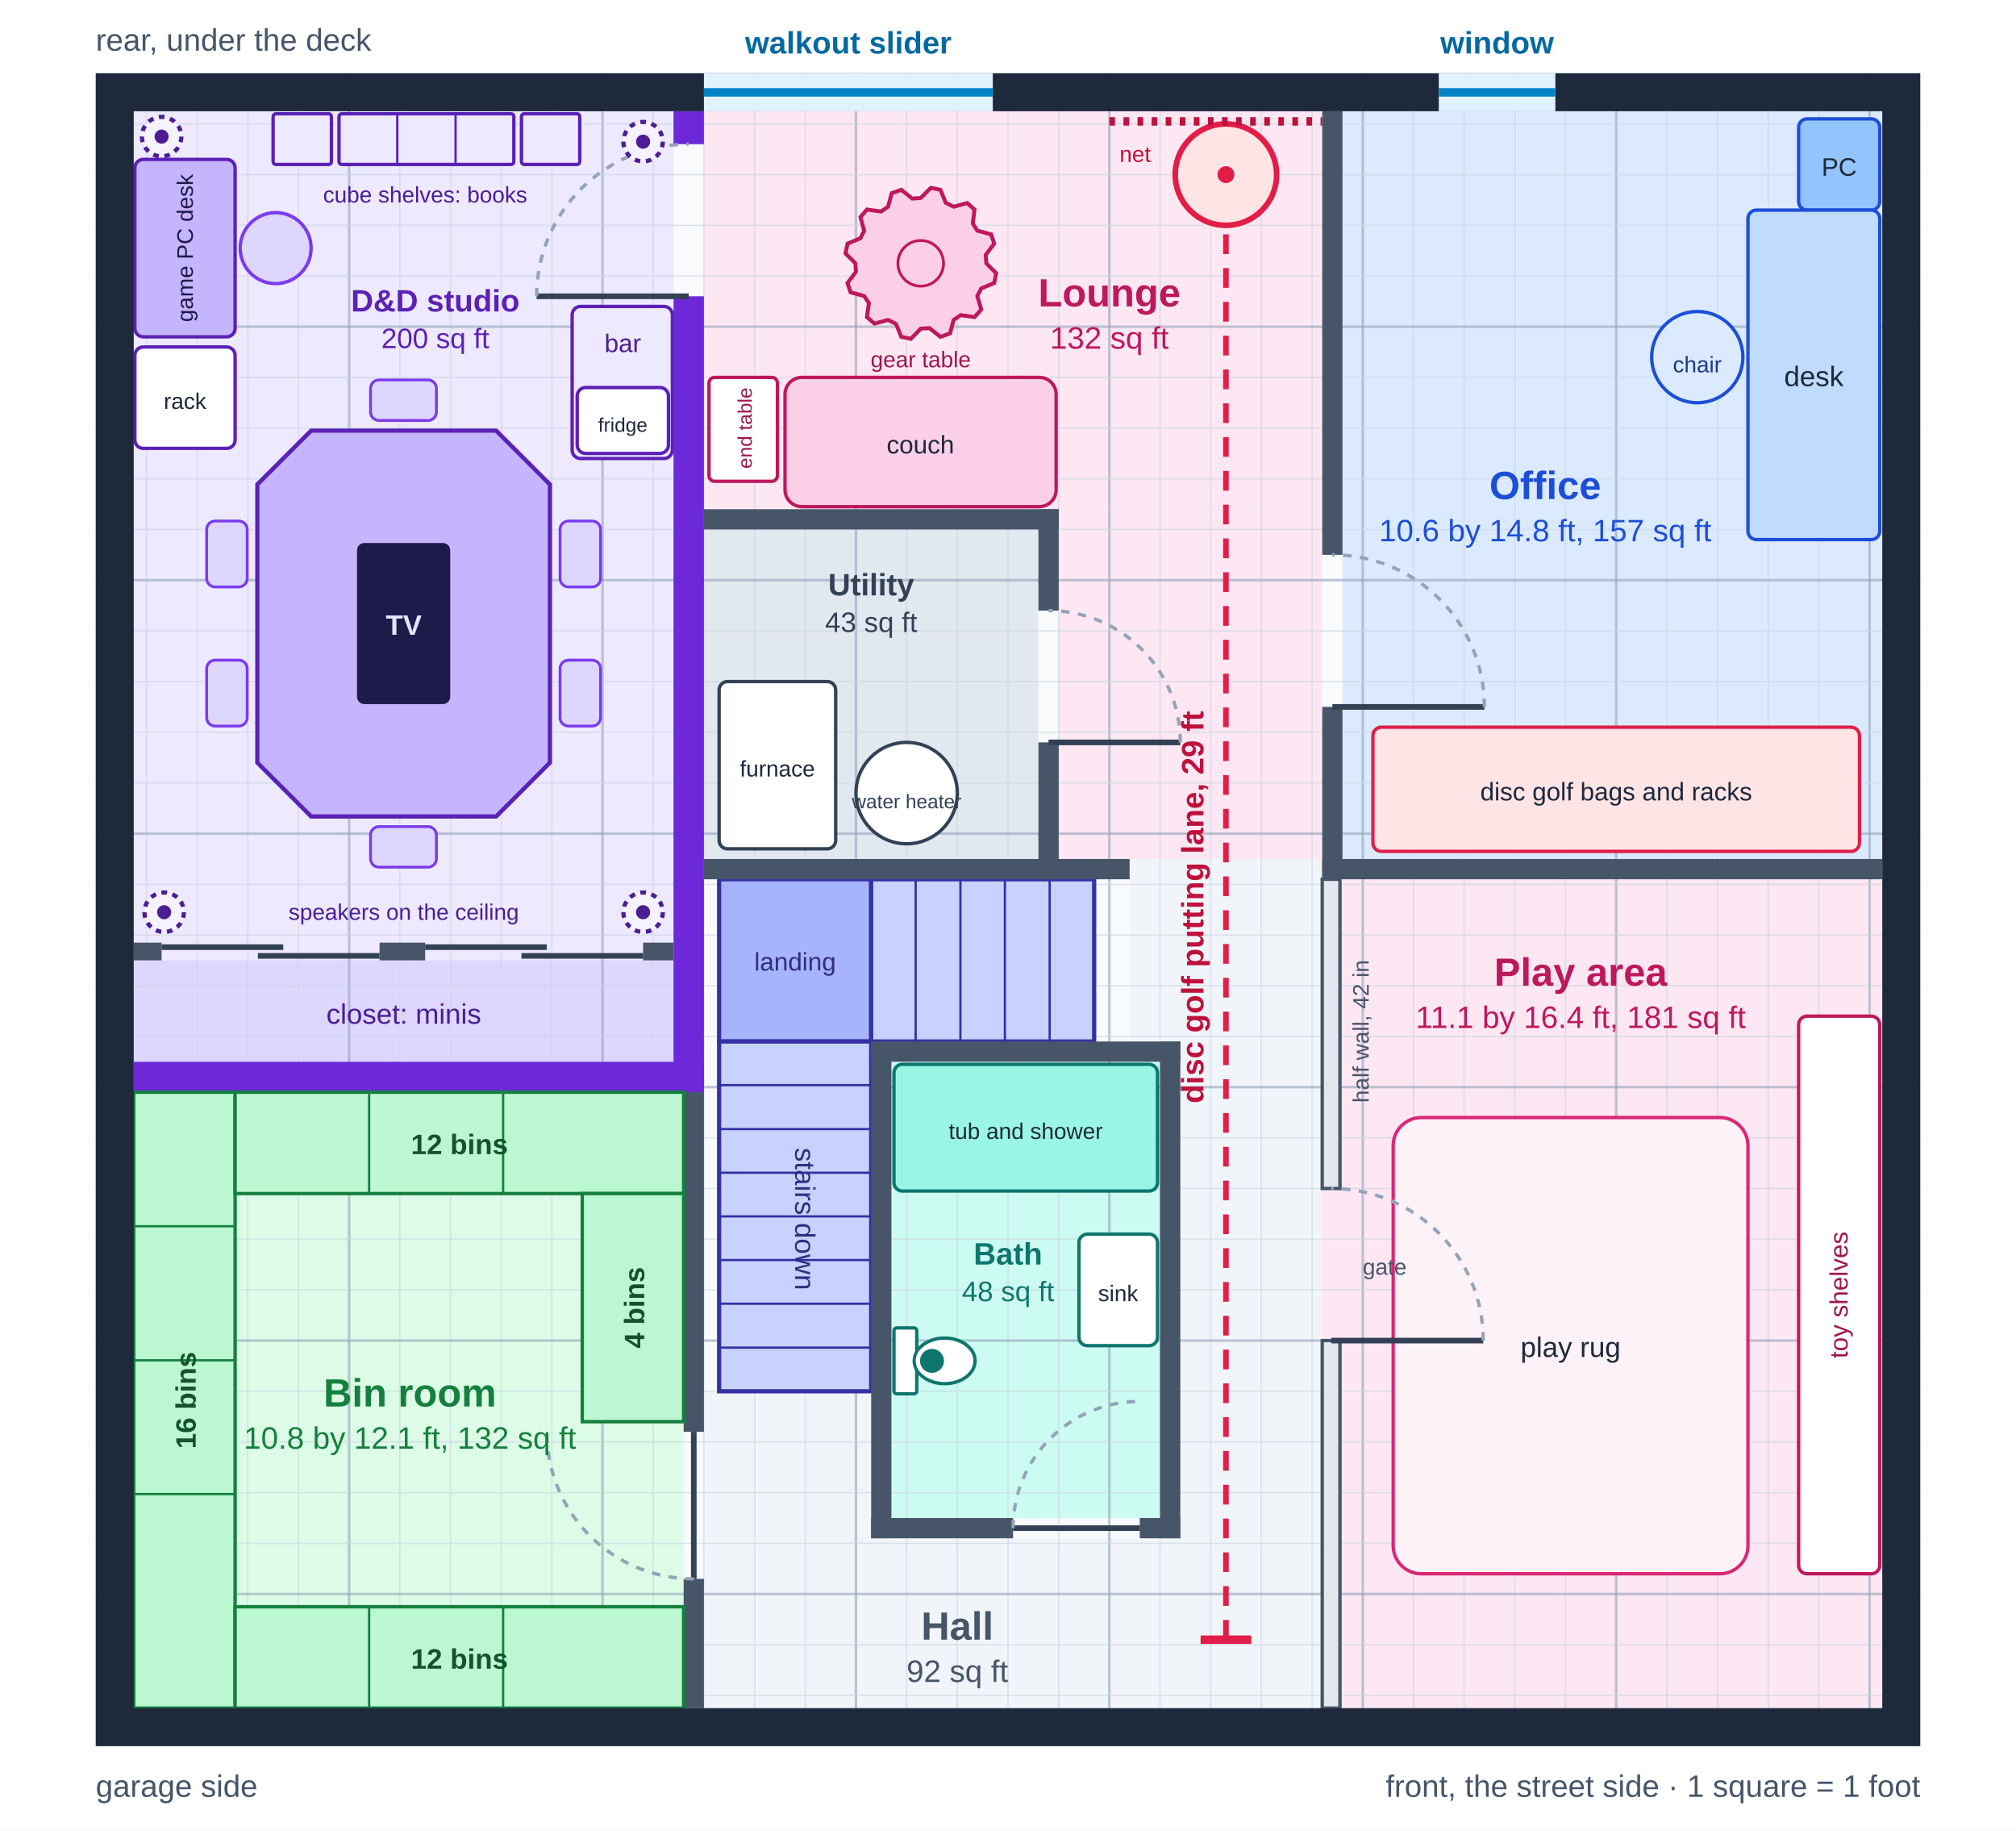
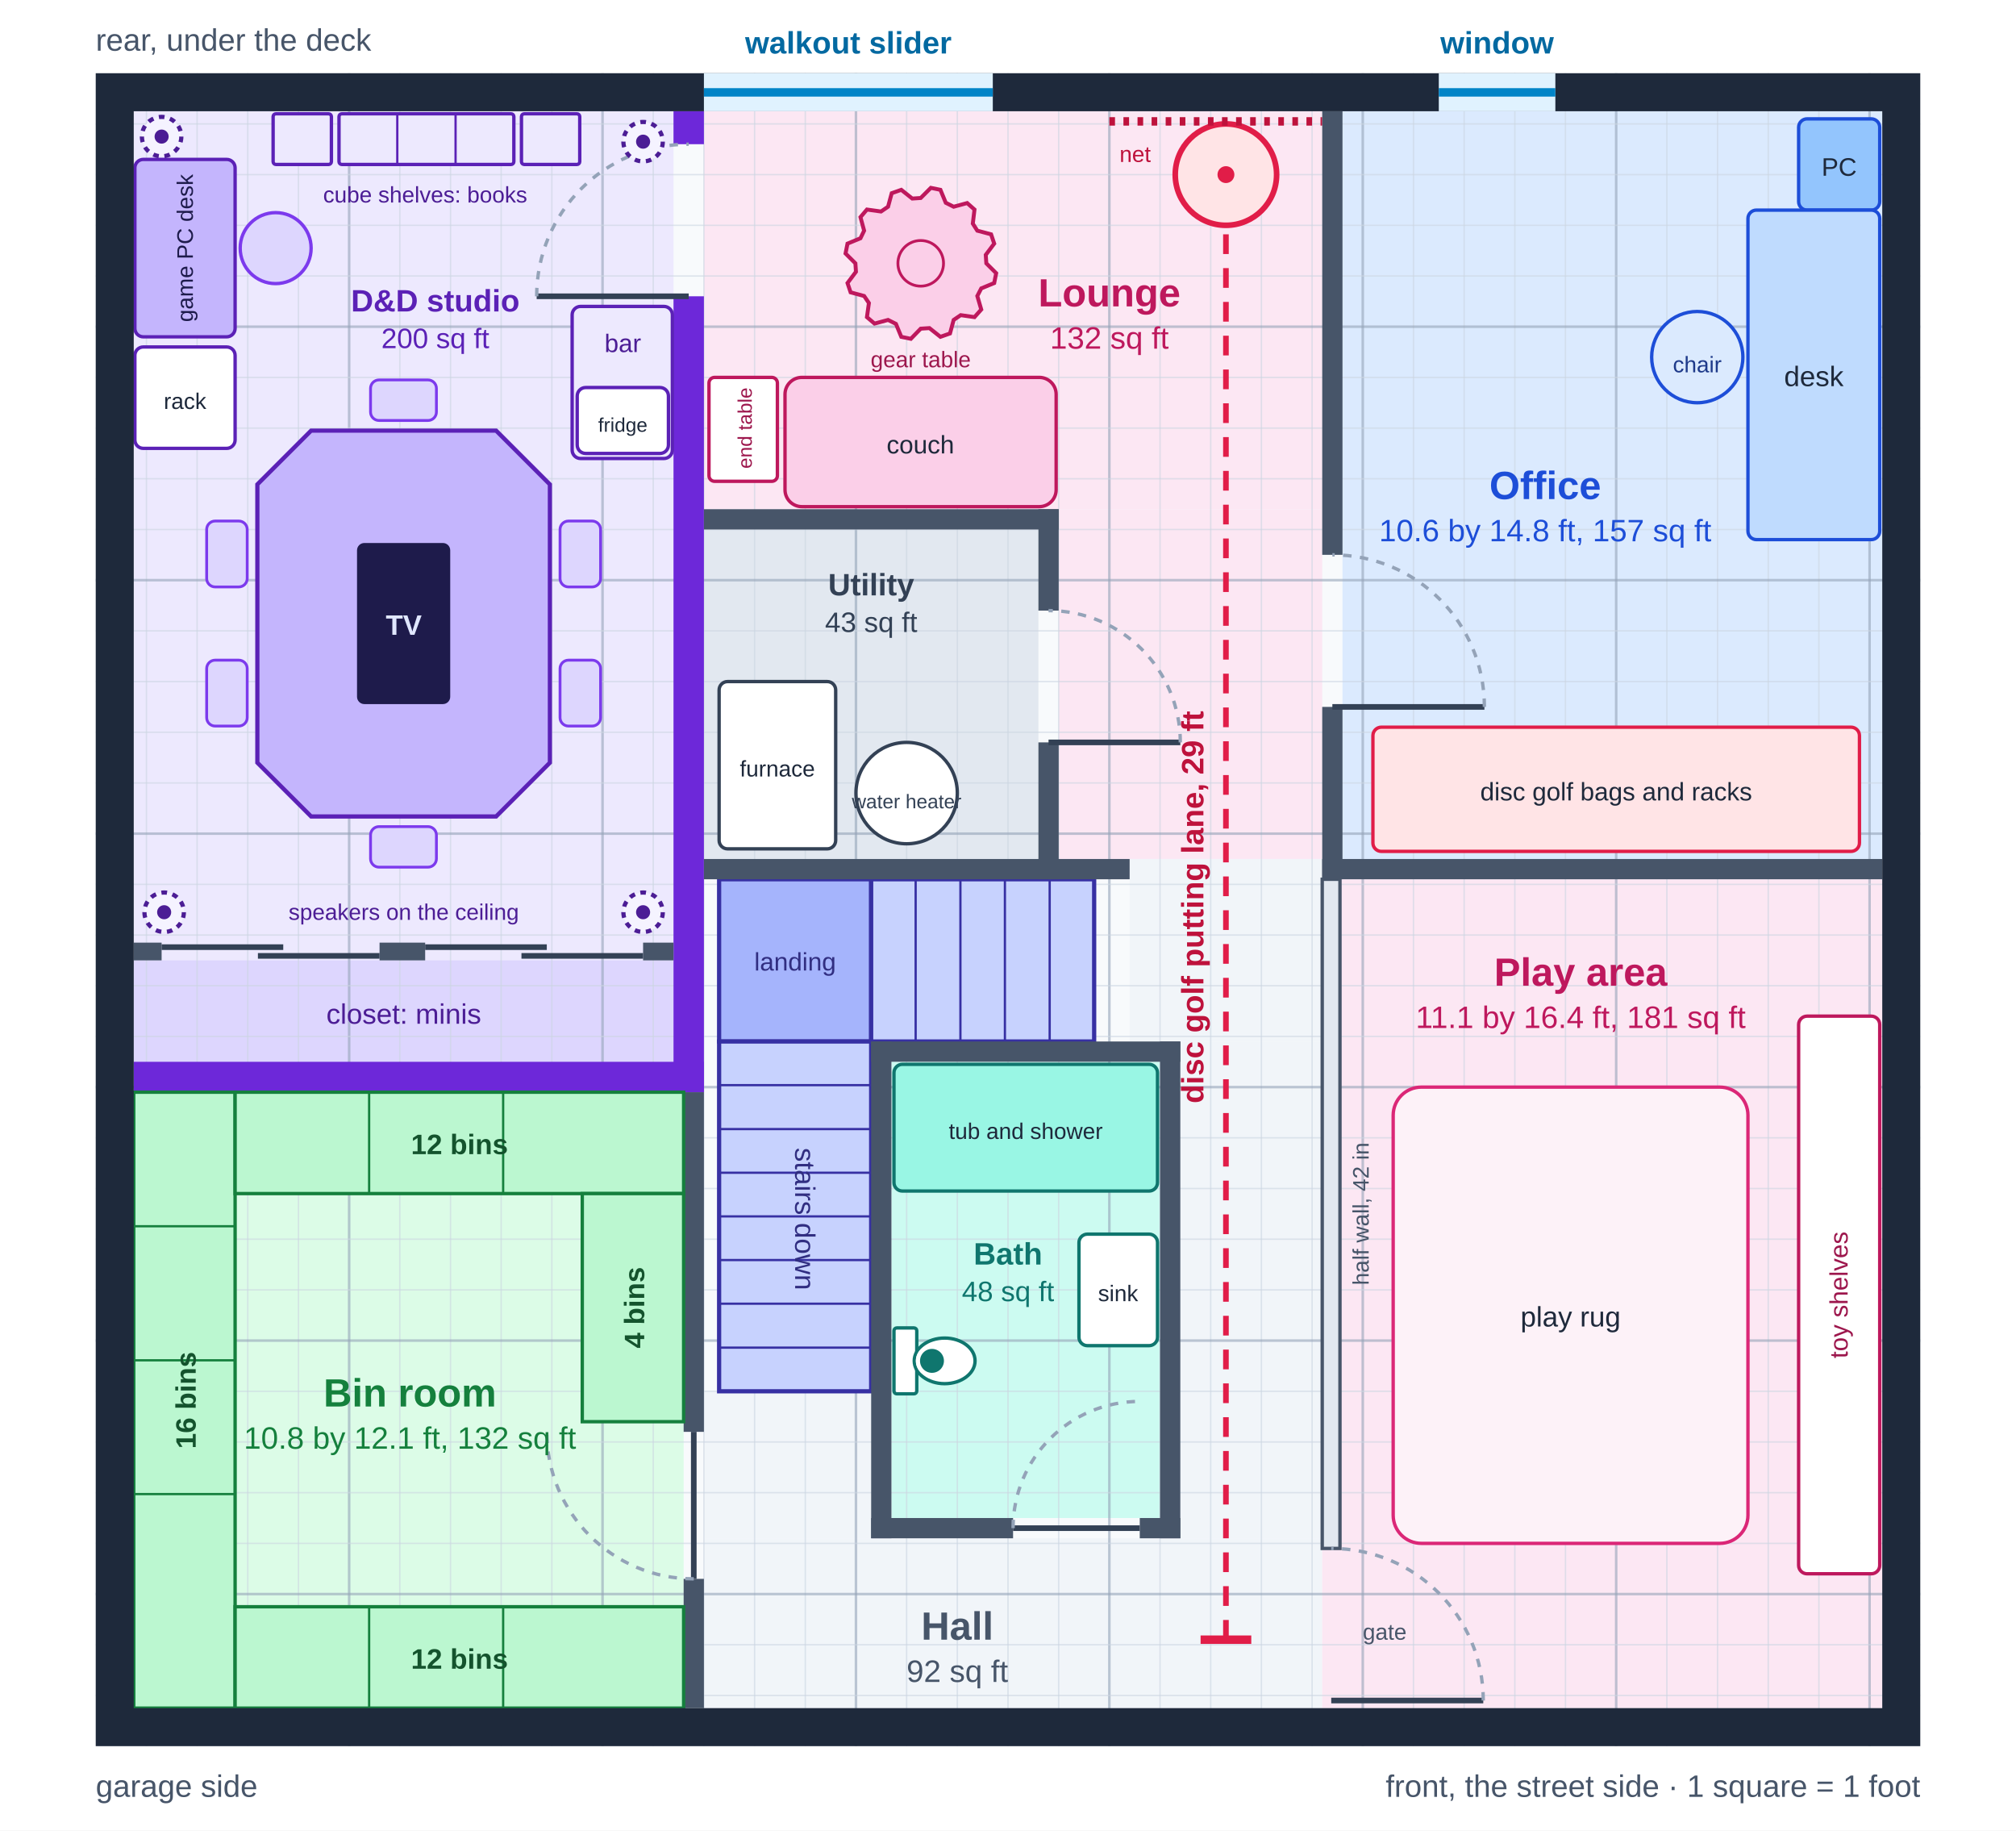
<svg xmlns="http://www.w3.org/2000/svg" viewBox="0 0 716 650" width="716" height="650" font-family="Segoe UI, Arial, sans-serif" role="img" aria-label="The basement layout: studio, office, play area and the center lane">
  <rect width="716" height="650" fill="#ffffff" />
  <rect x="34.0" y="26.0" width="648.0" height="594.0" fill="#f8fafc" />
  <rect x="47.5" y="39.5" width="191.7" height="337.5" fill="#ede9fe" />
  <rect x="47.5" y="341.0" width="191.7" height="36.0" fill="#ddd6fe" />
  <rect x="250.0" y="188.0" width="118.8" height="117.0" fill="#e2e8f0" />
  <rect x="250.0" y="39.5" width="219.6" height="141.3" fill="#fce7f3" />
  <rect x="376.0" y="180.8" width="93.6" height="124.2" fill="#fce7f3" />
  <rect x="401.2" y="305.0" width="68.4" height="64.8" fill="#f1f5f9" />
  <rect x="419.2" y="369.8" width="50.4" height="176.4" fill="#f1f5f9" />
  <rect x="250.0" y="494.0" width="59.4" height="52.2" fill="#f1f5f9" />
  <rect x="250.0" y="546.2" width="219.6" height="60.3" fill="#f1f5f9" />
  <rect x="476.8" y="39.5" width="191.7" height="265.5" fill="#dbeafe" />
  <rect x="469.6" y="312.2" width="198.9" height="294.3" fill="#fce7f3" />
  <rect x="316.6" y="377.0" width="95.4" height="162.0" fill="#ccfbf1" />
  <rect x="47.5" y="387.8" width="195.3" height="218.7" fill="#dcfce7" />
  <line x1="52.0" y1="26.0" x2="52.0" y2="620.0" stroke="#cbd5e1" stroke-width="0.5" opacity="0.6" />
  <line x1="70.0" y1="26.0" x2="70.0" y2="620.0" stroke="#cbd5e1" stroke-width="0.5" opacity="0.6" />
  <line x1="88.0" y1="26.0" x2="88.0" y2="620.0" stroke="#cbd5e1" stroke-width="0.5" opacity="0.6" />
  <line x1="106.0" y1="26.0" x2="106.0" y2="620.0" stroke="#cbd5e1" stroke-width="0.5" opacity="0.6" />
  <line x1="124.0" y1="26.0" x2="124.0" y2="620.0" stroke="#94a3b8" stroke-width="0.9" opacity="0.6" />
  <line x1="142.0" y1="26.0" x2="142.0" y2="620.0" stroke="#cbd5e1" stroke-width="0.5" opacity="0.6" />
  <line x1="160.0" y1="26.0" x2="160.0" y2="620.0" stroke="#cbd5e1" stroke-width="0.5" opacity="0.6" />
  <line x1="178.0" y1="26.0" x2="178.0" y2="620.0" stroke="#cbd5e1" stroke-width="0.5" opacity="0.6" />
  <line x1="196.0" y1="26.0" x2="196.0" y2="620.0" stroke="#cbd5e1" stroke-width="0.5" opacity="0.6" />
  <line x1="214.0" y1="26.0" x2="214.0" y2="620.0" stroke="#94a3b8" stroke-width="0.9" opacity="0.6" />
  <line x1="232.0" y1="26.0" x2="232.0" y2="620.0" stroke="#cbd5e1" stroke-width="0.5" opacity="0.6" />
  <line x1="250.0" y1="26.0" x2="250.0" y2="620.0" stroke="#cbd5e1" stroke-width="0.5" opacity="0.6" />
  <line x1="268.0" y1="26.0" x2="268.0" y2="620.0" stroke="#cbd5e1" stroke-width="0.5" opacity="0.6" />
  <line x1="286.0" y1="26.0" x2="286.0" y2="620.0" stroke="#cbd5e1" stroke-width="0.5" opacity="0.6" />
  <line x1="304.0" y1="26.0" x2="304.0" y2="620.0" stroke="#94a3b8" stroke-width="0.9" opacity="0.6" />
  <line x1="322.0" y1="26.0" x2="322.0" y2="620.0" stroke="#cbd5e1" stroke-width="0.5" opacity="0.6" />
  <line x1="340.0" y1="26.0" x2="340.0" y2="620.0" stroke="#cbd5e1" stroke-width="0.5" opacity="0.6" />
  <line x1="358.0" y1="26.0" x2="358.0" y2="620.0" stroke="#cbd5e1" stroke-width="0.5" opacity="0.6" />
  <line x1="376.0" y1="26.0" x2="376.0" y2="620.0" stroke="#cbd5e1" stroke-width="0.5" opacity="0.6" />
  <line x1="394.0" y1="26.0" x2="394.0" y2="620.0" stroke="#94a3b8" stroke-width="0.9" opacity="0.6" />
  <line x1="412.0" y1="26.0" x2="412.0" y2="620.0" stroke="#cbd5e1" stroke-width="0.5" opacity="0.6" />
  <line x1="430.0" y1="26.0" x2="430.0" y2="620.0" stroke="#cbd5e1" stroke-width="0.5" opacity="0.6" />
  <line x1="448.0" y1="26.0" x2="448.0" y2="620.0" stroke="#cbd5e1" stroke-width="0.5" opacity="0.6" />
  <line x1="466.0" y1="26.0" x2="466.0" y2="620.0" stroke="#cbd5e1" stroke-width="0.5" opacity="0.6" />
  <line x1="484.0" y1="26.0" x2="484.0" y2="620.0" stroke="#94a3b8" stroke-width="0.9" opacity="0.6" />
  <line x1="502.0" y1="26.0" x2="502.0" y2="620.0" stroke="#cbd5e1" stroke-width="0.5" opacity="0.6" />
  <line x1="520.0" y1="26.0" x2="520.0" y2="620.0" stroke="#cbd5e1" stroke-width="0.5" opacity="0.6" />
  <line x1="538.0" y1="26.0" x2="538.0" y2="620.0" stroke="#cbd5e1" stroke-width="0.5" opacity="0.6" />
  <line x1="556.0" y1="26.0" x2="556.0" y2="620.0" stroke="#cbd5e1" stroke-width="0.5" opacity="0.6" />
  <line x1="574.0" y1="26.0" x2="574.0" y2="620.0" stroke="#94a3b8" stroke-width="0.9" opacity="0.6" />
  <line x1="592.0" y1="26.0" x2="592.0" y2="620.0" stroke="#cbd5e1" stroke-width="0.5" opacity="0.6" />
  <line x1="610.0" y1="26.0" x2="610.0" y2="620.0" stroke="#cbd5e1" stroke-width="0.5" opacity="0.6" />
  <line x1="628.0" y1="26.0" x2="628.0" y2="620.0" stroke="#cbd5e1" stroke-width="0.5" opacity="0.6" />
  <line x1="646.0" y1="26.0" x2="646.0" y2="620.0" stroke="#cbd5e1" stroke-width="0.5" opacity="0.6" />
  <line x1="664.0" y1="26.0" x2="664.0" y2="620.0" stroke="#94a3b8" stroke-width="0.9" opacity="0.6" />
  <line x1="34.0" y1="44.0" x2="682.0" y2="44.0" stroke="#cbd5e1" stroke-width="0.5" opacity="0.6" />
  <line x1="34.0" y1="62.0" x2="682.0" y2="62.0" stroke="#cbd5e1" stroke-width="0.5" opacity="0.6" />
  <line x1="34.0" y1="80.0" x2="682.0" y2="80.0" stroke="#cbd5e1" stroke-width="0.5" opacity="0.6" />
  <line x1="34.0" y1="98.0" x2="682.0" y2="98.0" stroke="#cbd5e1" stroke-width="0.5" opacity="0.6" />
  <line x1="34.0" y1="116.0" x2="682.0" y2="116.0" stroke="#94a3b8" stroke-width="0.9" opacity="0.6" />
  <line x1="34.0" y1="134.0" x2="682.0" y2="134.0" stroke="#cbd5e1" stroke-width="0.5" opacity="0.6" />
  <line x1="34.0" y1="152.0" x2="682.0" y2="152.0" stroke="#cbd5e1" stroke-width="0.5" opacity="0.6" />
  <line x1="34.0" y1="170.0" x2="682.0" y2="170.0" stroke="#cbd5e1" stroke-width="0.5" opacity="0.6" />
  <line x1="34.0" y1="188.0" x2="682.0" y2="188.0" stroke="#cbd5e1" stroke-width="0.5" opacity="0.6" />
  <line x1="34.0" y1="206.0" x2="682.0" y2="206.0" stroke="#94a3b8" stroke-width="0.9" opacity="0.6" />
  <line x1="34.0" y1="224.0" x2="682.0" y2="224.0" stroke="#cbd5e1" stroke-width="0.5" opacity="0.6" />
  <line x1="34.0" y1="242.0" x2="682.0" y2="242.0" stroke="#cbd5e1" stroke-width="0.5" opacity="0.6" />
  <line x1="34.0" y1="260.0" x2="682.0" y2="260.0" stroke="#cbd5e1" stroke-width="0.5" opacity="0.6" />
  <line x1="34.0" y1="278.0" x2="682.0" y2="278.0" stroke="#cbd5e1" stroke-width="0.5" opacity="0.6" />
  <line x1="34.0" y1="296.0" x2="682.0" y2="296.0" stroke="#94a3b8" stroke-width="0.9" opacity="0.6" />
  <line x1="34.0" y1="314.0" x2="682.0" y2="314.0" stroke="#cbd5e1" stroke-width="0.5" opacity="0.6" />
  <line x1="34.0" y1="332.0" x2="682.0" y2="332.0" stroke="#cbd5e1" stroke-width="0.5" opacity="0.6" />
  <line x1="34.0" y1="350.0" x2="682.0" y2="350.0" stroke="#cbd5e1" stroke-width="0.5" opacity="0.6" />
  <line x1="34.0" y1="368.0" x2="682.0" y2="368.0" stroke="#cbd5e1" stroke-width="0.5" opacity="0.6" />
  <line x1="34.0" y1="386.0" x2="682.0" y2="386.0" stroke="#94a3b8" stroke-width="0.9" opacity="0.6" />
  <line x1="34.0" y1="404.0" x2="682.0" y2="404.0" stroke="#cbd5e1" stroke-width="0.5" opacity="0.6" />
  <line x1="34.0" y1="422.0" x2="682.0" y2="422.0" stroke="#cbd5e1" stroke-width="0.5" opacity="0.6" />
  <line x1="34.0" y1="440.0" x2="682.0" y2="440.0" stroke="#cbd5e1" stroke-width="0.5" opacity="0.6" />
  <line x1="34.0" y1="458.0" x2="682.0" y2="458.0" stroke="#cbd5e1" stroke-width="0.5" opacity="0.6" />
  <line x1="34.0" y1="476.0" x2="682.0" y2="476.0" stroke="#94a3b8" stroke-width="0.9" opacity="0.6" />
  <line x1="34.0" y1="494.0" x2="682.0" y2="494.0" stroke="#cbd5e1" stroke-width="0.5" opacity="0.6" />
  <line x1="34.0" y1="512.0" x2="682.0" y2="512.0" stroke="#cbd5e1" stroke-width="0.5" opacity="0.6" />
  <line x1="34.0" y1="530.0" x2="682.0" y2="530.0" stroke="#cbd5e1" stroke-width="0.5" opacity="0.6" />
  <line x1="34.0" y1="548.0" x2="682.0" y2="548.0" stroke="#cbd5e1" stroke-width="0.5" opacity="0.6" />
  <line x1="34.0" y1="566.0" x2="682.0" y2="566.0" stroke="#94a3b8" stroke-width="0.9" opacity="0.6" />
  <line x1="34.0" y1="584.0" x2="682.0" y2="584.0" stroke="#cbd5e1" stroke-width="0.5" opacity="0.6" />
  <line x1="34.0" y1="602.0" x2="682.0" y2="602.0" stroke="#cbd5e1" stroke-width="0.5" opacity="0.6" />
  <rect x="255.4" y="312.2" width="54.0" height="57.6" fill="#a5b4fc" stroke="#3730a3" stroke-width="1.5" />
  <rect x="309.4" y="312.2" width="79.2" height="57.6" fill="#c7d2fe" stroke="#3730a3" stroke-width="1.5" />
  <line x1="325.2" y1="312.2" x2="325.2" y2="369.8" stroke="#3730a3" stroke-width="0.8" />
  <line x1="341.1" y1="312.2" x2="341.1" y2="369.8" stroke="#3730a3" stroke-width="0.8" />
  <line x1="356.9" y1="312.2" x2="356.9" y2="369.8" stroke="#3730a3" stroke-width="0.8" />
  <line x1="372.8" y1="312.2" x2="372.8" y2="369.8" stroke="#3730a3" stroke-width="0.8" />
  <rect x="255.4" y="369.8" width="54.0" height="124.2" fill="#c7d2fe" stroke="#3730a3" stroke-width="1.5" />
  <line x1="255.4" y1="385.3" x2="309.4" y2="385.3" stroke="#3730a3" stroke-width="0.8" />
  <line x1="255.4" y1="400.9" x2="309.4" y2="400.9" stroke="#3730a3" stroke-width="0.8" />
  <line x1="255.4" y1="416.4" x2="309.4" y2="416.4" stroke="#3730a3" stroke-width="0.8" />
  <line x1="255.4" y1="431.9" x2="309.4" y2="431.9" stroke="#3730a3" stroke-width="0.8" />
  <line x1="255.4" y1="447.4" x2="309.4" y2="447.4" stroke="#3730a3" stroke-width="0.8" />
  <line x1="255.4" y1="462.9" x2="309.4" y2="462.9" stroke="#3730a3" stroke-width="0.8" />
  <line x1="255.4" y1="478.5" x2="309.4" y2="478.5" stroke="#3730a3" stroke-width="0.8" />
  <text x="282.4" y="344.6" font-size="9" fill="#312e81" text-anchor="middle">landing</text>
  <text x="282.4" y="432.8" font-size="10" fill="#312e81" text-anchor="middle" transform="rotate(90 282.4 432.8)">stairs down</text>
  <rect x="239.2" y="39.5" width="10.8" height="11.7" fill="#6d28d9" />
  <rect x="239.2" y="105.2" width="10.8" height="282.6" fill="#6d28d9" />
  <rect x="47.5" y="377.0" width="202.5" height="10.8" fill="#6d28d9" />
  <line x1="244.6" y1="105.2" x2="190.6" y2="105.2" stroke="#334155" stroke-width="2" />
  <path d="M 190.6 105.2 A 54.0 54.0 0 0 1 244.6 51.2" fill="none" stroke="#94a3b8" stroke-width="1.2" stroke-dasharray="3,3" />
  <rect x="47.9" y="56.6" width="35.6" height="63.0" rx="3" fill="#c4b5fd" stroke="#5b21b6" stroke-width="1.2" />
  <text x="65.5" y="88.1" font-size="8" fill="#1e1b4b" text-anchor="middle" transform="rotate(-90 65.5 88.1)" dy="3">game PC desk</text>
  <rect x="47.9" y="123.2" width="35.6" height="36.0" rx="3" fill="#ffffff" stroke="#5b21b6" stroke-width="1.2" />
  <text x="65.7" y="145.2" font-size="8" fill="#1e293b" text-anchor="middle">rack</text>
  <circle cx="97.9" cy="88.1" r="12.6" fill="#ddd6fe" stroke="#7c3aed" stroke-width="1.2" />
  <rect x="97.0" y="40.4" width="20.7" height="18.0" rx="1" fill="#ede9fe" stroke="#5b21b6" stroke-width="1.2" />
  <rect x="120.4" y="40.4" width="62.1" height="18.0" rx="1" fill="#ede9fe" stroke="#5b21b6" stroke-width="1.2" />
  <line x1="141.1" y1="40.4" x2="141.1" y2="58.4" stroke="#5b21b6" stroke-width="0.8" />
  <line x1="161.8" y1="40.4" x2="161.8" y2="58.4" stroke="#5b21b6" stroke-width="0.8" />
  <rect x="185.2" y="40.4" width="20.7" height="18.0" rx="1" fill="#ede9fe" stroke="#5b21b6" stroke-width="1.2" />
  <text x="151.0" y="71.9" font-size="8" fill="#4c1d95" text-anchor="middle">cube shelves: books</text>
  <rect x="203.2" y="108.8" width="35.6" height="54.0" rx="3" fill="#ede9fe" stroke="#5b21b6" stroke-width="1.2" />
  <text x="221.2" y="125.0" font-size="9" fill="#4c1d95" text-anchor="middle">bar</text>
  <rect x="205.0" y="137.6" width="32.4" height="23.4" rx="3" fill="#ffffff" stroke="#5b21b6" stroke-width="1.2" />
  <text x="221.2" y="153.3" font-size="7" fill="#1e293b" text-anchor="middle">fridge</text>
  <polygon points="110.5,152.9 176.2,152.9 195.3,172.0 195.3,270.8 176.2,289.9 110.5,289.9 91.4,270.8 91.4,172.0" fill="#c4b5fd" stroke="#5b21b6" stroke-width="1.5" />
  <rect x="127.4" y="193.4" width="31.9" height="56.0" rx="2" fill="#1e1b4b" stroke="#1e1b4b" stroke-width="1.2" />
  <text x="143.4" y="225.4" font-size="10" font-weight="700" fill="#e0e7ff" text-anchor="middle">TV</text>
  <rect x="131.6" y="134.9" width="23.4" height="14.4" rx="3" fill="#ddd6fe" stroke="#7c3aed" />
  <rect x="131.6" y="293.5" width="23.4" height="14.4" rx="3" fill="#ddd6fe" stroke="#7c3aed" />
  <rect x="73.4" y="185.0" width="14.4" height="23.4" rx="3" fill="#ddd6fe" stroke="#7c3aed" />
  <rect x="198.9" y="185.0" width="14.4" height="23.4" rx="3" fill="#ddd6fe" stroke="#7c3aed" />
  <rect x="73.4" y="234.4" width="14.4" height="23.4" rx="3" fill="#ddd6fe" stroke="#7c3aed" />
  <rect x="198.9" y="234.4" width="14.4" height="23.4" rx="3" fill="#ddd6fe" stroke="#7c3aed" />
  <rect x="47.5" y="334.7" width="9.9" height="6.3" fill="#475569" />
  <rect x="134.8" y="334.7" width="16.2" height="6.3" fill="#475569" />
  <rect x="228.4" y="334.7" width="10.8" height="6.3" fill="#475569" />
  <line x1="57.4" y1="336.3" x2="100.6" y2="336.3" stroke="#334155" stroke-width="2" />
  <line x1="91.6" y1="339.4" x2="134.8" y2="339.4" stroke="#334155" stroke-width="2" />
  <line x1="151.0" y1="336.3" x2="194.2" y2="336.3" stroke="#334155" stroke-width="2" />
  <line x1="185.2" y1="339.4" x2="228.4" y2="339.4" stroke="#334155" stroke-width="2" />
  <text x="143.4" y="363.5" font-size="10" fill="#4c1d95" text-anchor="middle">closet: minis</text>
  <circle cx="57.4" cy="48.5" r="7" fill="#f5f3ff" stroke="#4c1d95" stroke-width="1.5" stroke-dasharray="2,2" />
  <circle cx="57.4" cy="48.5" r="2.5" fill="#4c1d95" />
  <circle cx="228.4" cy="50.3" r="7" fill="#f5f3ff" stroke="#4c1d95" stroke-width="1.5" stroke-dasharray="2,2" />
  <circle cx="228.4" cy="50.3" r="2.5" fill="#4c1d95" />
  <circle cx="58.3" cy="323.9" r="7" fill="#f5f3ff" stroke="#4c1d95" stroke-width="1.5" stroke-dasharray="2,2" />
  <circle cx="58.3" cy="323.9" r="2.5" fill="#4c1d95" />
  <circle cx="228.4" cy="323.9" r="7" fill="#f5f3ff" stroke="#4c1d95" stroke-width="1.5" stroke-dasharray="2,2" />
  <circle cx="228.4" cy="323.9" r="2.5" fill="#4c1d95" />
  <text x="143.4" y="326.6" font-size="8" fill="#4c1d95" text-anchor="middle">speakers on the ceiling</text>
  <rect x="250.0" y="180.8" width="126.0" height="7.2" fill="#475569" />
  <rect x="368.8" y="180.8" width="7.2" height="36.0" fill="#475569" />
  <rect x="368.8" y="263.6" width="7.2" height="48.6" fill="#475569" />
  <rect x="250.0" y="305.0" width="151.2" height="7.2" fill="#475569" />
  <line x1="372.4" y1="263.6" x2="419.2" y2="263.6" stroke="#334155" stroke-width="2" />
  <path d="M 419.2 263.6 A 46.8 46.8 0 0 0 372.4 216.8" fill="none" stroke="#94a3b8" stroke-width="1.2" stroke-dasharray="3,3" />
  <rect x="255.4" y="242.0" width="41.4" height="59.4" rx="3" fill="#ffffff" stroke="#334155" stroke-width="1.2" />
  <text x="276.1" y="275.7" font-size="8" fill="#1e293b" text-anchor="middle">furnace</text>
  <circle cx="322.0" cy="281.6" r="18.0" fill="#ffffff" stroke="#334155" stroke-width="1.2" />
  <text x="322.0" y="287.0" font-size="7" fill="#334155" text-anchor="middle">water heater</text>
  <rect x="278.8" y="134.0" width="96.3" height="45.9" rx="6" fill="#fbcfe8" stroke="#be185d" stroke-width="1.2" />
  <text x="326.9" y="161.0" font-size="9" fill="#1e293b" text-anchor="middle">couch</text>
  <rect x="251.8" y="134.0" width="24.3" height="36.9" rx="2" fill="#ffffff" stroke="#be185d" stroke-width="1.2" />
  <text x="264.0" y="152.0" font-size="7" fill="#9d174d" text-anchor="middle" transform="rotate(-90 264.0 152.0)" dy="3">end table</text>
  <polygon points="350.3,93.5 353.8,97.0 353.1,100.5 348.5,102.4 347.1,105.1 348.5,109.9 346.1,112.6 341.2,111.9 338.7,113.6 337.4,118.4 334.0,119.6 330.1,116.5 327.0,116.7 323.5,120.3 320.1,119.6 318.2,115.0 315.4,113.6 310.6,114.9 307.9,112.6 308.6,107.6 306.9,105.1 302.1,103.8 301.0,100.5 304.0,96.5 303.8,93.5 300.3,90.0 301.0,86.5 305.6,84.6 306.9,81.9 305.6,77.1 307.9,74.4 312.9,75.1 315.4,73.4 316.7,68.6 320.1,67.4 324.0,70.5 327.0,70.3 330.6,66.7 334.0,67.4 335.9,72.0 338.7,73.4 343.5,72.1 346.1,74.4 345.5,79.4 347.1,81.9 352.0,83.2 353.1,86.5 350.1,90.5" fill="#fbcfe8" stroke="#be185d" stroke-width="1.4" />
  <circle cx="327.0" cy="93.5" r="8.1" fill="none" stroke="#be185d" stroke-width="1" />
  <text x="327.0" y="130.4" font-size="8" fill="#9d174d" text-anchor="middle">gear table</text>
  <line x1="435.4" y1="582.2" x2="435.4" y2="62.0" stroke="#e11d48" stroke-width="2" stroke-dasharray="7,5" />
  <line x1="426.4" y1="582.2" x2="444.4" y2="582.2" stroke="#e11d48" stroke-width="3" />
  <circle cx="435.4" cy="62.0" r="18.0" fill="#ffe4e6" stroke="#e11d48" stroke-width="2" />
  <circle cx="435.4" cy="62.0" r="3" fill="#e11d48" />
  <text x="427.4" y="322.1" font-size="11" font-weight="700" fill="#be123c" text-anchor="middle" transform="rotate(-90 427.4 322.1)">disc golf putting lane, 29 ft</text>
  <line x1="394.0" y1="43.1" x2="469.6" y2="43.1" stroke="#be123c" stroke-width="3" stroke-dasharray="2,3" />
  <text x="397.6" y="57.5" font-size="8" fill="#be123c" text-anchor="start">net</text>
  <rect x="469.6" y="39.5" width="7.2" height="157.5" fill="#475569" />
  <rect x="469.6" y="251.0" width="7.2" height="61.2" fill="#475569" />
  <rect x="469.6" y="305.0" width="198.9" height="7.2" fill="#475569" />
  <line x1="473.2" y1="251.0" x2="527.2" y2="251.0" stroke="#334155" stroke-width="2" />
  <path d="M 527.2 251.0 A 54.0 54.0 0 0 0 473.2 197.0" fill="none" stroke="#94a3b8" stroke-width="1.2" stroke-dasharray="3,3" />
  <rect x="638.8" y="42.2" width="28.8" height="32.4" rx="3" fill="#93c5fd" stroke="#1d4ed8" stroke-width="1.2" />
  <text x="653.2" y="62.4" font-size="9" fill="#1e293b" text-anchor="middle">PC</text>
  <rect x="620.8" y="74.6" width="46.8" height="117.0" rx="3" fill="#bfdbfe" stroke="#1d4ed8" stroke-width="1.2" />
  <text x="644.2" y="137.1" font-size="10" fill="#1e293b" text-anchor="middle">desk</text>
  <circle cx="602.8" cy="126.8" r="16.2" fill="#dbeafe" stroke="#1d4ed8" stroke-width="1.2" />
  <text x="602.8" y="132.2" font-size="8" fill="#1e3a8a" text-anchor="middle">chair</text>
  <rect x="487.6" y="258.2" width="172.8" height="44.1" rx="3" fill="#ffe4e6" stroke="#e11d48" stroke-width="1.2" />
  <text x="574.0" y="284.2" font-size="9" fill="#1e293b" text-anchor="middle">disc golf bags and racks</text>
-   <rect x="494.8" y="396.8" width="126.0" height="162.0" rx="10" fill="#fdf2f8" stroke="#db2777" stroke-width="1.2" />
-   <text x="557.8" y="481.8" font-size="10" fill="#1e293b" text-anchor="middle">play rug</text>
+   <rect x="494.8" y="386.0" width="126.0" height="162.0" rx="10" fill="#fdf2f8" stroke="#db2777" stroke-width="1.2" />
+   <text x="557.8" y="471.0" font-size="10" fill="#1e293b" text-anchor="middle">play rug</text>
  <rect x="638.8" y="360.8" width="28.8" height="198.0" rx="3" fill="#ffffff" stroke="#be185d" stroke-width="1.2" />
  <text x="653.2" y="459.8" font-size="9" fill="#9d174d" text-anchor="middle" transform="rotate(-90 653.2 459.8)" dy="3">toy shelves</text>
-   <rect x="469.6" y="312.2" width="6.3" height="109.8" fill="#e2e8f0" stroke="#475569" stroke-width="1.2" />
-   <rect x="469.6" y="476.0" width="6.3" height="130.5" fill="#e2e8f0" stroke="#475569" stroke-width="1.2" />
-   <line x1="472.8" y1="476.0" x2="526.8" y2="476.0" stroke="#334155" stroke-width="2" />
-   <path d="M 526.8 476.0 A 54.0 54.0 0 0 0 472.8 422.0" fill="none" stroke="#94a3b8" stroke-width="1.2" stroke-dasharray="3,3" />
-   <text x="483.1" y="366.2" font-size="8" fill="#475569" text-anchor="middle" transform="rotate(-90 483.1 366.2)" dy="3">half wall, 42 in</text>
-   <text x="484.0" y="452.6" font-size="8" fill="#475569" text-anchor="start">gate</text>
+   <rect x="469.6" y="312.2" width="6.3" height="237.6" fill="#e2e8f0" stroke="#475569" stroke-width="1.2" />
+   <line x1="472.8" y1="603.8" x2="526.8" y2="603.8" stroke="#334155" stroke-width="2" />
+   <path d="M 526.8 603.8 A 54.0 54.0 0 0 0 472.8 549.8" fill="none" stroke="#94a3b8" stroke-width="1.2" stroke-dasharray="3,3" />
+   <text x="483.1" y="431.0" font-size="8" fill="#475569" text-anchor="middle" transform="rotate(-90 483.1 431.0)" dy="3">half wall, 42 in</text>
+   <text x="484.0" y="582.2" font-size="8" fill="#475569" text-anchor="start">gate</text>
  <rect x="309.4" y="369.8" width="109.8" height="7.2" fill="#475569" />
  <rect x="309.4" y="369.8" width="7.2" height="176.4" fill="#475569" />
  <rect x="412.0" y="369.8" width="7.2" height="176.4" fill="#475569" />
  <rect x="309.4" y="539.0" width="50.4" height="7.2" fill="#475569" />
  <rect x="404.8" y="539.0" width="14.4" height="7.2" fill="#475569" />
  <line x1="404.8" y1="542.6" x2="359.8" y2="542.6" stroke="#334155" stroke-width="2" />
  <path d="M 359.8 542.6 A 45.0 45.0 0 0 1 404.8 497.6" fill="none" stroke="#94a3b8" stroke-width="1.2" stroke-dasharray="3,3" />
  <rect x="317.5" y="377.9" width="93.6" height="45.0" rx="3" fill="#99f6e4" stroke="#0f766e" stroke-width="1.2" />
  <text x="364.3" y="404.4" font-size="8" fill="#1e293b" text-anchor="middle">tub and shower</text>
  <rect x="317.5" y="471.5" width="8.1" height="23.4" rx="1" fill="#ffffff" stroke="#0f766e" stroke-width="1.2" />
  <ellipse cx="335.5" cy="483.2" rx="10.8" ry="8.1" fill="#ffffff" stroke="#0f766e" stroke-width="1.2" />
  <rect x="383.2" y="438.2" width="27.9" height="39.6" rx="3" fill="#ffffff" stroke="#0f766e" stroke-width="1.2" />
  <text x="397.1" y="462.0" font-size="8" fill="#1e293b" text-anchor="middle">sink</text>
  <rect x="242.8" y="387.8" width="7.2" height="120.6" fill="#475569" />
  <rect x="242.8" y="560.6" width="7.2" height="45.9" fill="#475569" />
  <line x1="246.4" y1="508.4" x2="246.4" y2="560.6" stroke="#334155" stroke-width="2" />
  <path d="M 246.4 560.6 A 52.2 52.2 0 0 1 194.2 508.4" fill="none" stroke="#94a3b8" stroke-width="1.2" stroke-dasharray="3,3" />
  <rect x="47.5" y="387.8" width="36.0" height="218.7" fill="#bbf7d0" stroke="#15803d" stroke-width="1.2" />
  <line x1="47.5" y1="435.4" x2="83.5" y2="435.4" stroke="#15803d" stroke-width="0.8" />
  <line x1="47.5" y1="483.0" x2="83.5" y2="483.0" stroke="#15803d" stroke-width="0.8" />
  <line x1="47.5" y1="530.5" x2="83.5" y2="530.5" stroke="#15803d" stroke-width="0.8" />
  <text x="65.5" y="501.2" font-size="10" font-weight="700" fill="#14532d" text-anchor="middle" transform="rotate(-90 65.5 497.2)">16 bins</text>
  <rect x="83.5" y="387.8" width="159.3" height="36.0" fill="#bbf7d0" stroke="#15803d" stroke-width="1.2" />
  <line x1="131.1" y1="387.8" x2="131.1" y2="423.8" stroke="#15803d" stroke-width="0.8" />
  <line x1="178.7" y1="387.8" x2="178.7" y2="423.8" stroke="#15803d" stroke-width="0.8" />
  <text x="163.2" y="409.8" font-size="10" font-weight="700" fill="#14532d" text-anchor="middle">12 bins</text>
  <rect x="83.5" y="570.5" width="159.3" height="36.0" fill="#bbf7d0" stroke="#15803d" stroke-width="1.2" />
  <line x1="131.1" y1="570.5" x2="131.1" y2="606.5" stroke="#15803d" stroke-width="0.8" />
  <line x1="178.7" y1="570.5" x2="178.7" y2="606.5" stroke="#15803d" stroke-width="0.8" />
  <text x="163.2" y="592.5" font-size="10" font-weight="700" fill="#14532d" text-anchor="middle">12 bins</text>
  <rect x="206.8" y="423.8" width="36.0" height="81.0" fill="#bbf7d0" stroke="#15803d" stroke-width="1.2" />
  <text x="224.8" y="468.3" font-size="10" font-weight="700" fill="#14532d" text-anchor="middle" transform="rotate(-90 224.8 464.3)">4 bins</text>
  <path d="M 34 26 H 682.0 V 620.0 H 34 Z M 47.5 39.5 V 606.5 H 668.5 V 39.5 Z" fill="#1e293b" fill-rule="evenodd" />
  <rect x="250.0" y="26.0" width="102.6" height="13.5" fill="#e0f2fe" />
  <line x1="250.0" y1="32.8" x2="352.6" y2="32.8" stroke="#0284c7" stroke-width="3" />
  <text x="301.3" y="19.0" font-size="11" font-weight="700" fill="#0369a1" text-anchor="middle">walkout slider</text>
  <rect x="511.0" y="26.0" width="41.4" height="13.5" fill="#e0f2fe" />
  <line x1="511.0" y1="32.8" x2="552.4" y2="32.8" stroke="#0284c7" stroke-width="3" />
  <text x="531.7" y="19.0" font-size="11" font-weight="700" fill="#0369a1" text-anchor="middle">window</text>
  <circle cx="331.0" cy="483.2" r="5" fill="#0f766e" stroke="#ffffff" stroke-width="1.5" />
  <text x="154.6" y="110.6" font-size="11" font-weight="700" fill="#5b21b6" text-anchor="middle">D&amp;D studio</text>
  <text x="154.6" y="123.6" font-size="10" fill="#5b21b6" text-anchor="middle">200 sq ft</text>
  <text x="309.4" y="211.4" font-size="11" font-weight="700" fill="#334155" text-anchor="middle">Utility</text>
  <text x="309.4" y="224.4" font-size="10" fill="#334155" text-anchor="middle">43 sq ft</text>
  <text x="394.0" y="108.8" font-size="14" font-weight="700" fill="#be185d" text-anchor="middle">Lounge</text>
  <text x="394.0" y="123.8" font-size="11" fill="#be185d" text-anchor="middle">132 sq ft</text>
  <text x="340.0" y="582.2" font-size="14" font-weight="700" fill="#475569" text-anchor="middle">Hall</text>
  <text x="340.0" y="597.2" font-size="11" fill="#475569" text-anchor="middle">92 sq ft</text>
  <text x="548.8" y="177.2" font-size="14" font-weight="700" fill="#1d4ed8" text-anchor="middle">Office</text>
  <text x="548.8" y="192.2" font-size="11" fill="#1d4ed8" text-anchor="middle">10.6 by 14.8 ft, 157 sq ft</text>
  <text x="561.4" y="350.0" font-size="14" font-weight="700" fill="#be185d" text-anchor="middle">Play area</text>
  <text x="561.4" y="365.0" font-size="11" fill="#be185d" text-anchor="middle">11.1 by 16.4 ft, 181 sq ft</text>
  <text x="358.0" y="449.0" font-size="11" font-weight="700" fill="#0f766e" text-anchor="middle">Bath</text>
  <text x="358.0" y="462.0" font-size="10" fill="#0f766e" text-anchor="middle">48 sq ft</text>
  <text x="145.6" y="499.4" font-size="14" font-weight="700" fill="#15803d" text-anchor="middle">Bin room</text>
  <text x="145.6" y="514.4" font-size="11" fill="#15803d" text-anchor="middle">10.8 by 12.1 ft, 132 sq ft</text>
  <text x="34.0" y="18.0" font-size="11" fill="#475569">rear, under the deck</text>
  <text x="682.0" y="638.0" font-size="11" fill="#475569" text-anchor="end">front, the street side · 1 square = 1 foot</text>
  <text x="34.0" y="638.0" font-size="11" fill="#475569">garage side</text>
</svg>
